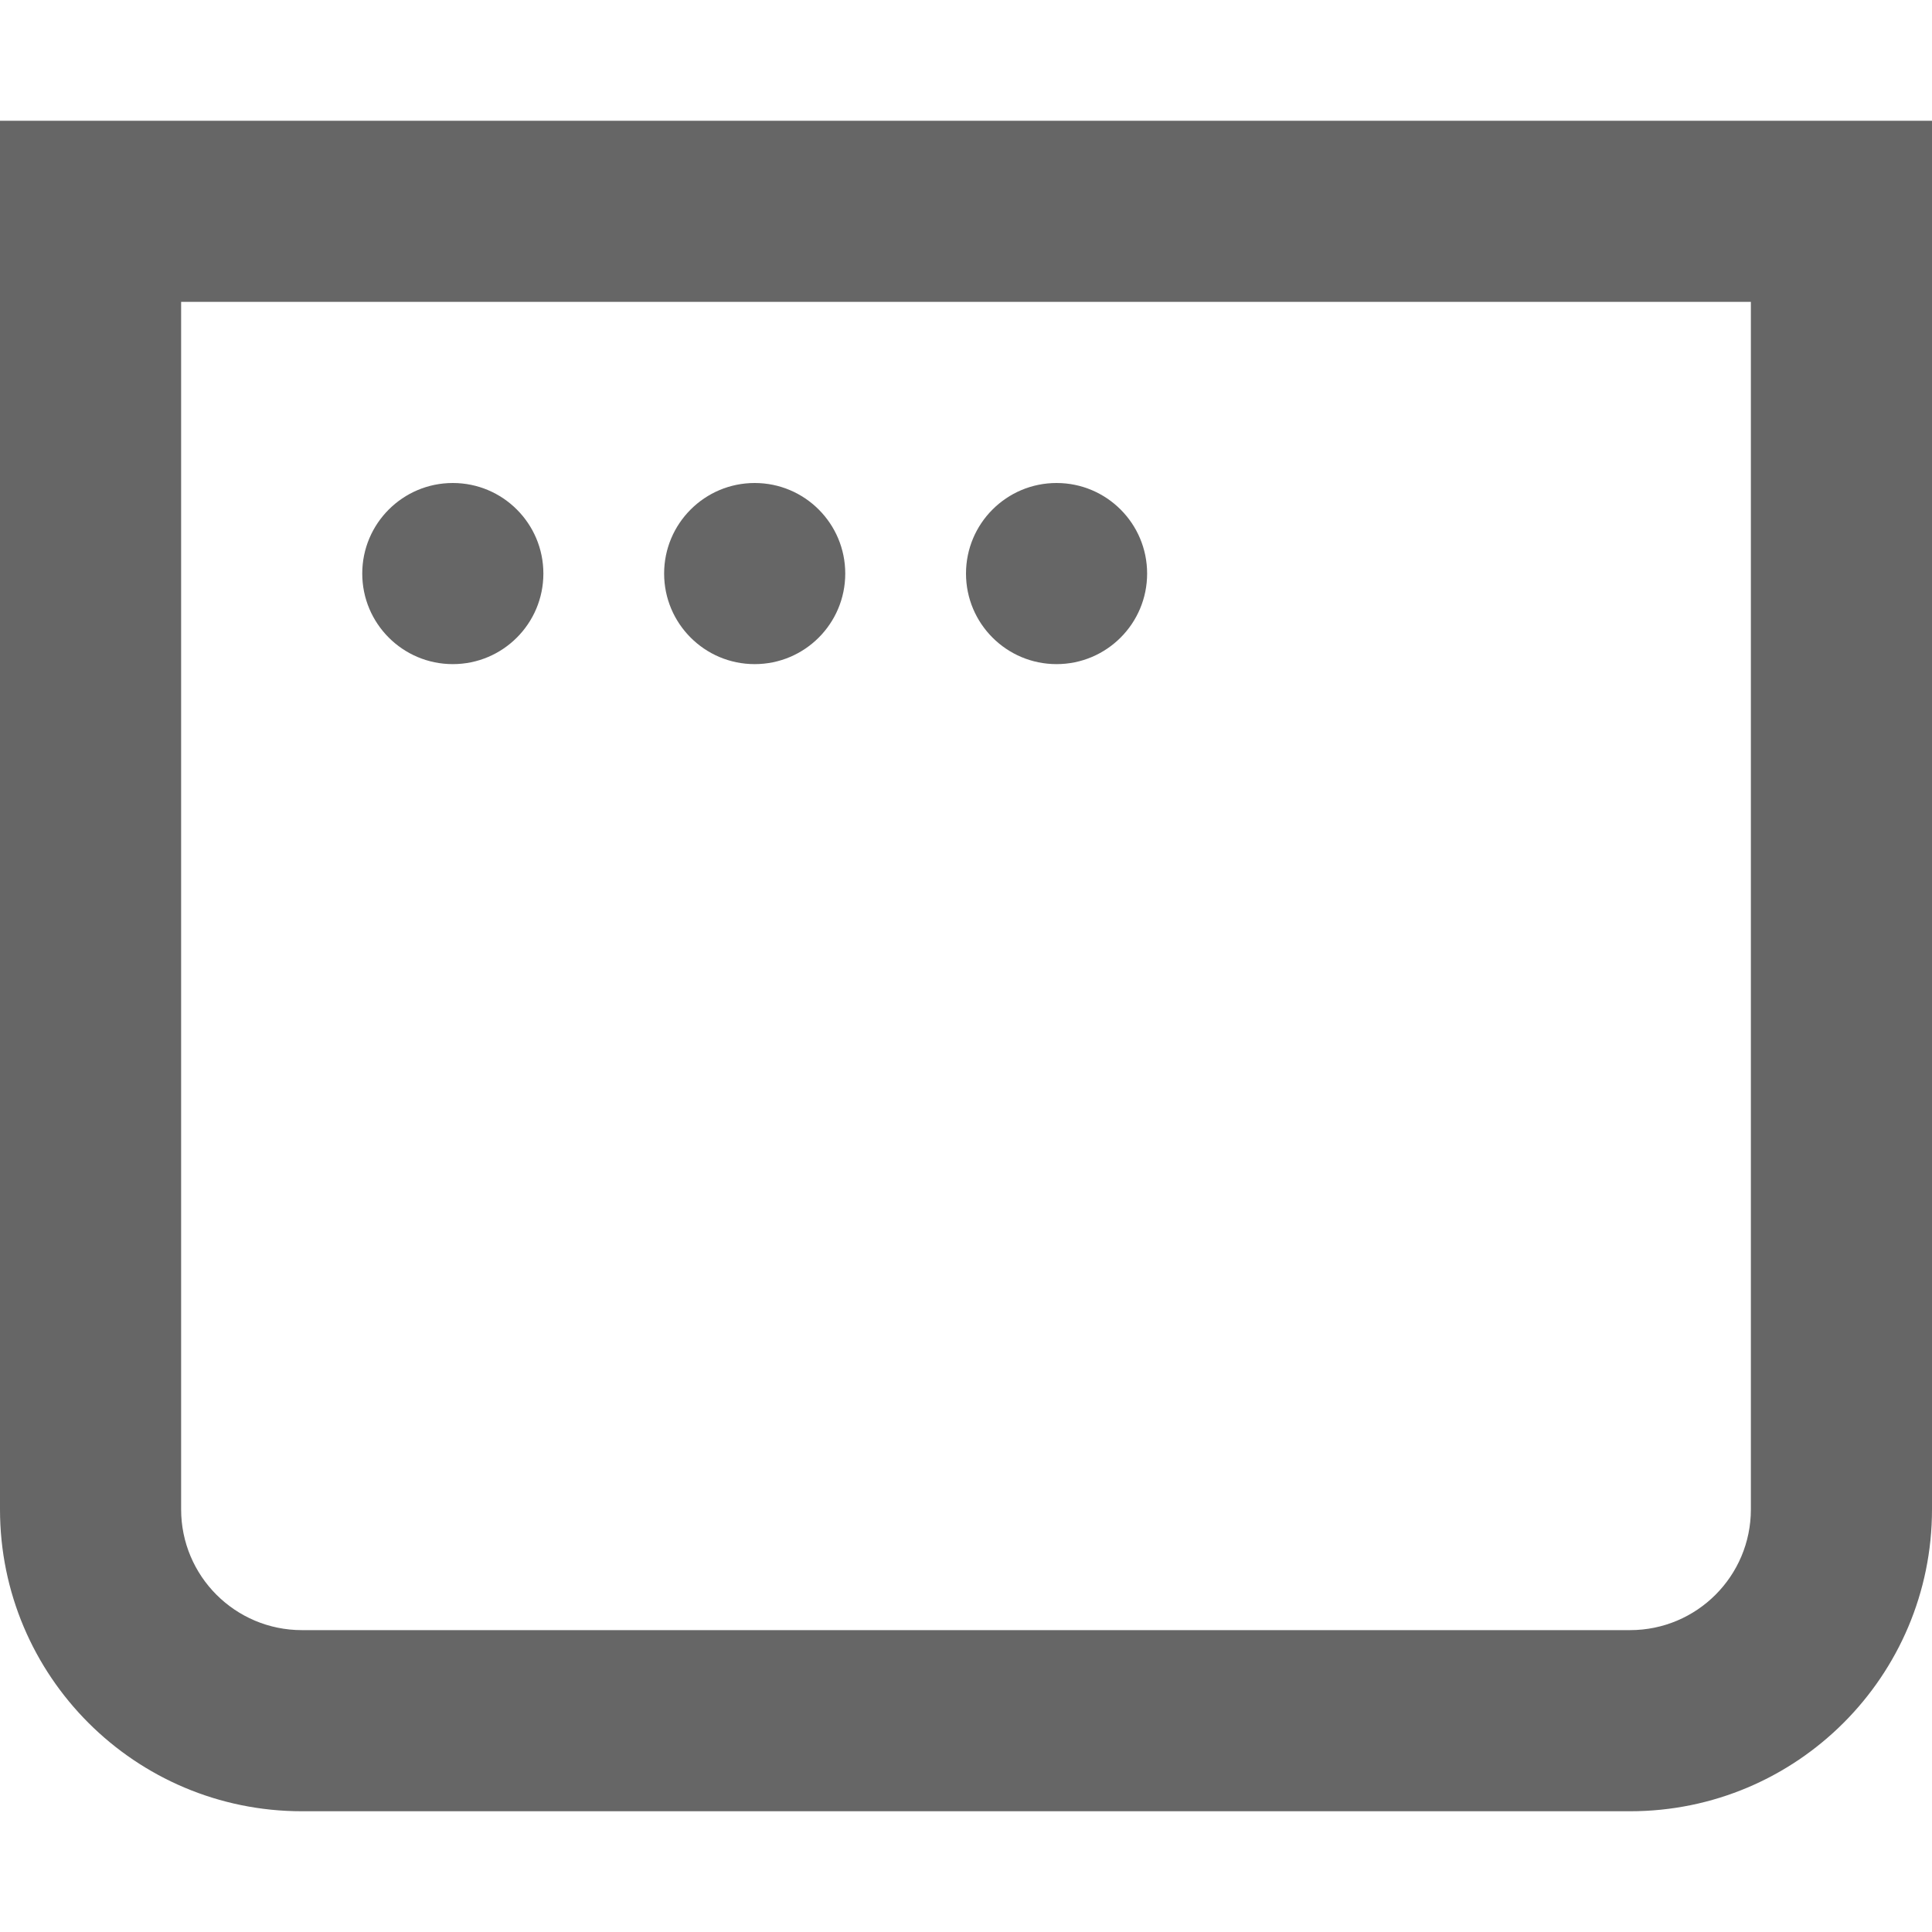
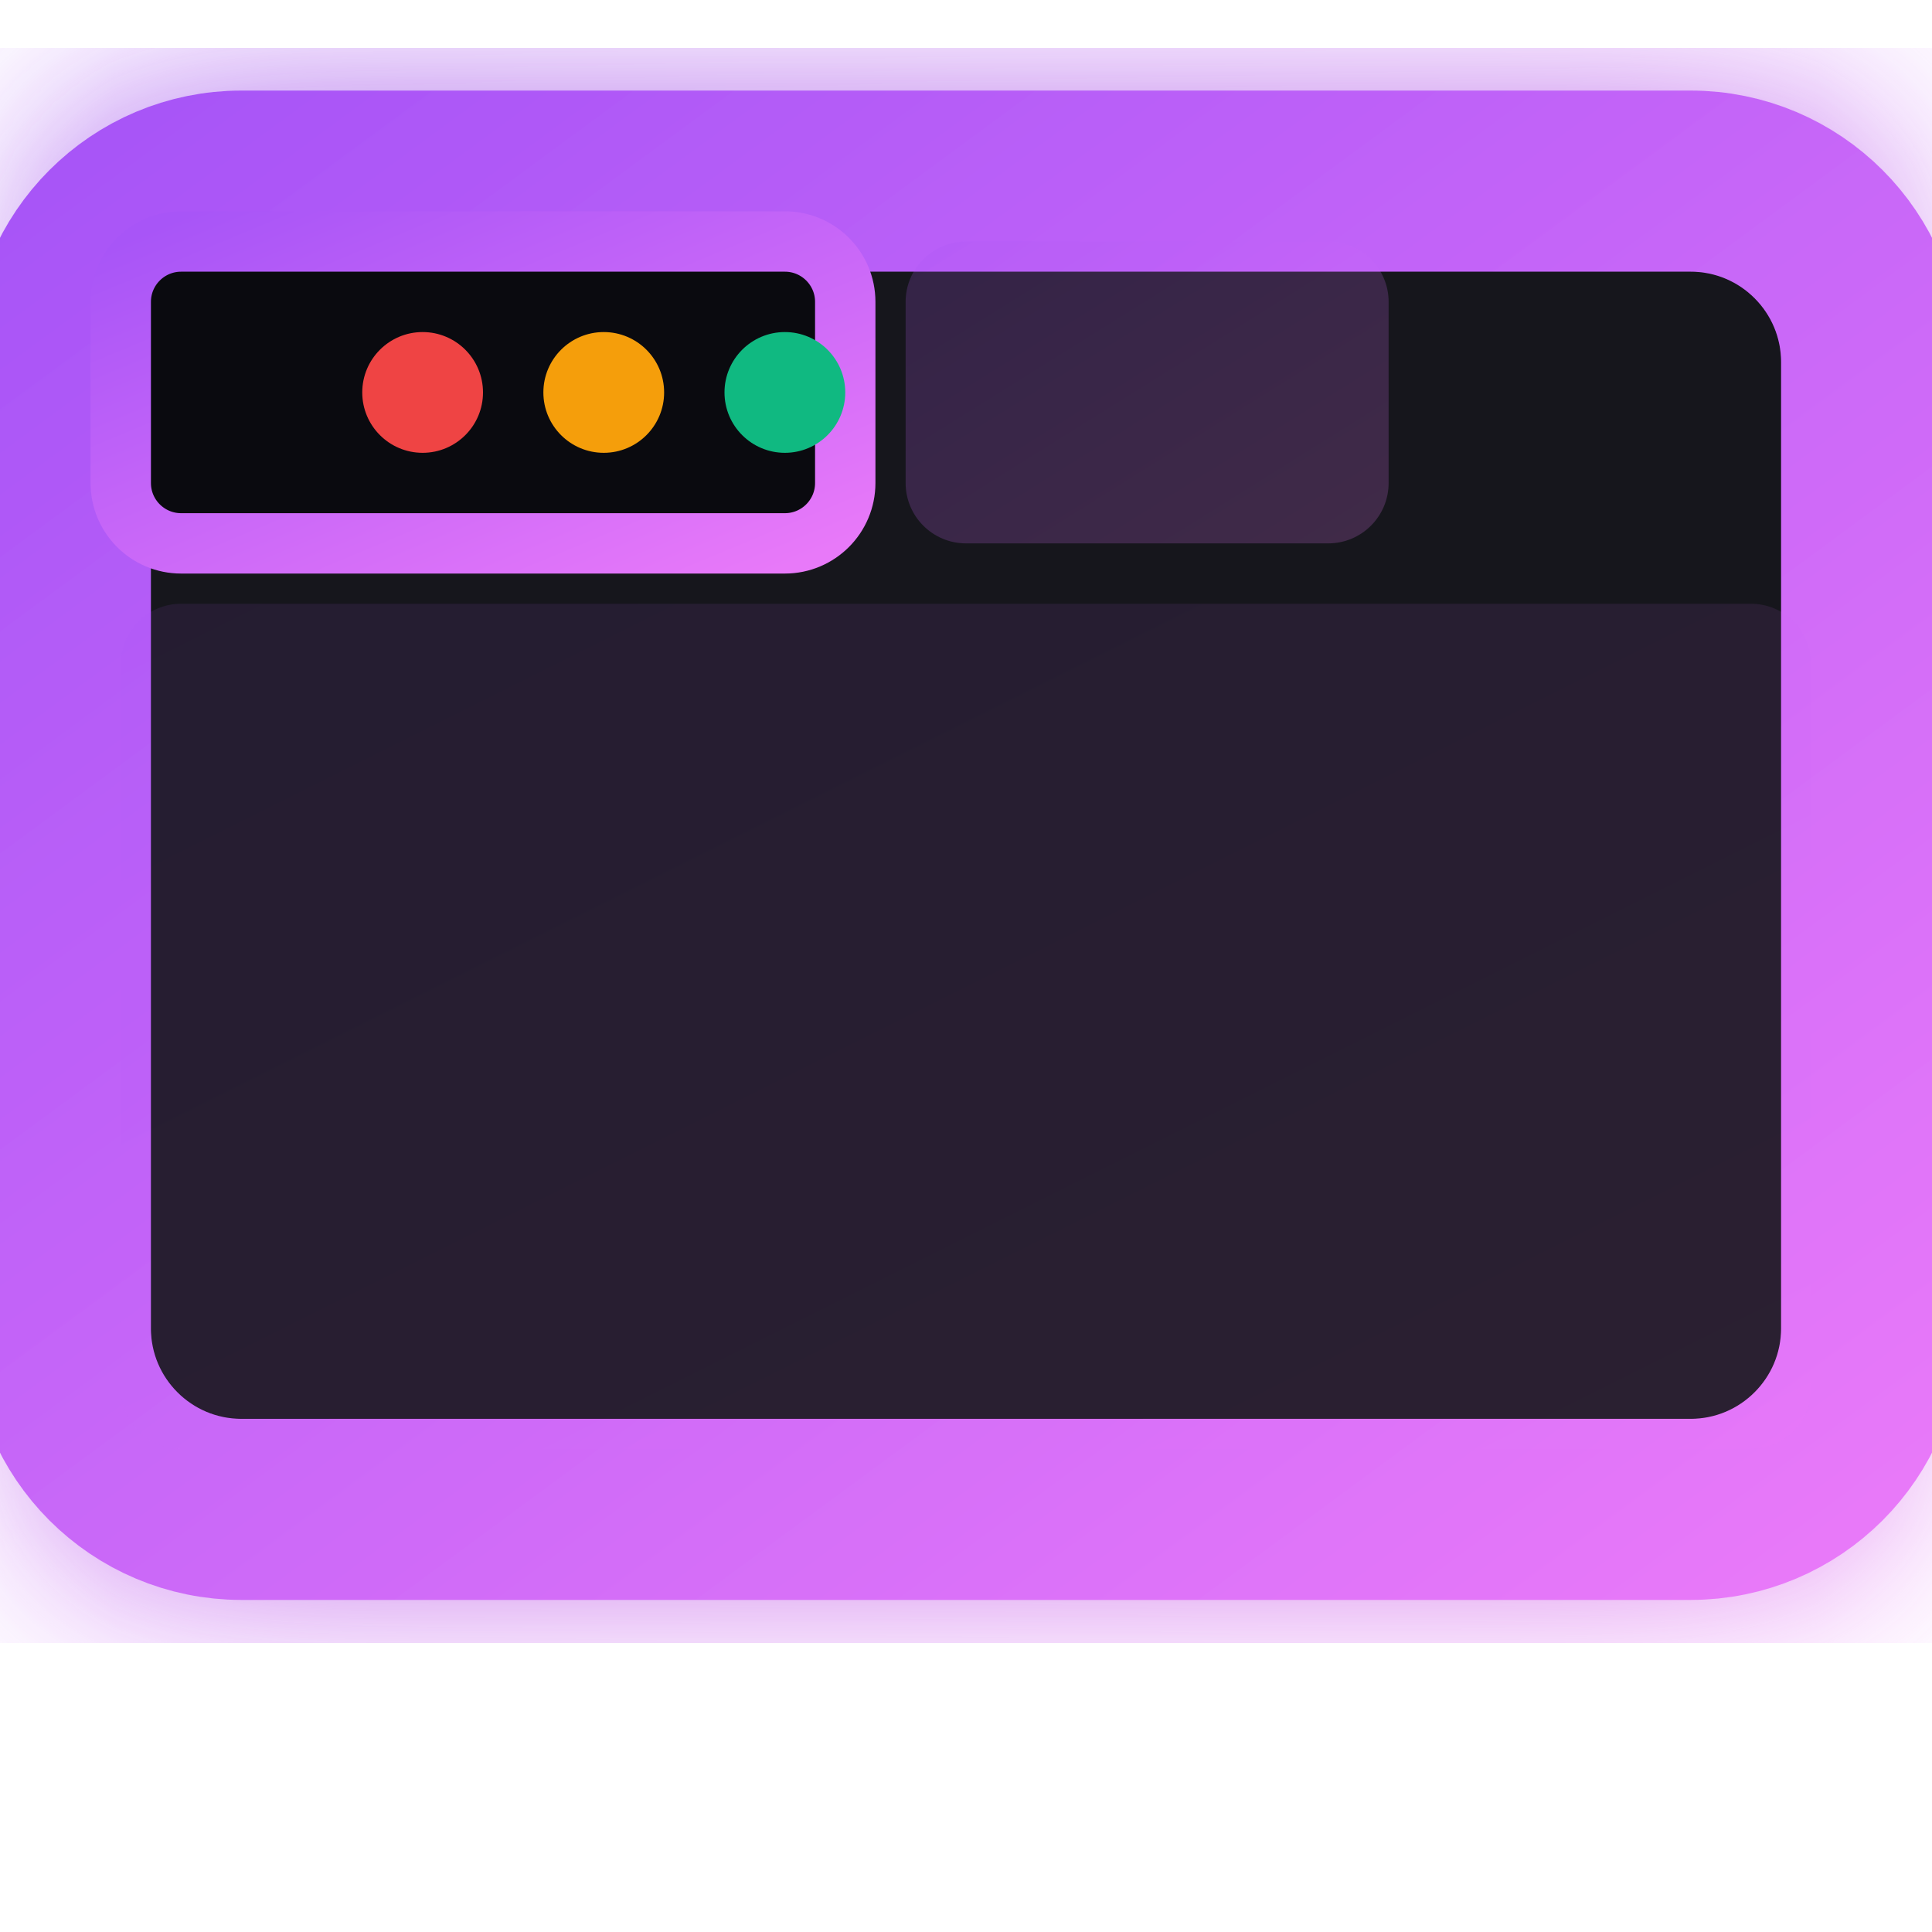
<svg xmlns="http://www.w3.org/2000/svg" fill="none" viewBox="0 0 16 16">
-   <path fill-rule="evenodd" clip-rule="evenodd" d="M1.5 2.5h13v10a1 1 0 0 1-1 1h-11a1 1 0 0 1-1-1zM0 1h16v11.5a2.5 2.5 0 0 1-2.5 2.5h-11A2.5 2.5 0 0 1 0 12.5zm3.75 4.5a.75.75 0 1 0 0-1.5.75.75 0 0 0 0 1.5M7 4.75a.75.75 0 1 1-1.5 0 .75.75 0 0 1 1.5 0m1.75.75a.75.75 0 1 0 0-1.5.75.75 0 0 0 0 1.5" fill="#666" />
+   <defs>
+     <linearGradient id="purpleGradient" x1="0%" y1="0%" x2="100%" y2="100%">
+       <stop offset="0%" style="stop-color:#a855f7;stop-opacity:1" />
+       <stop offset="100%" style="stop-color:#e879f9;stop-opacity:1" />
+     </linearGradient>
+     <filter id="glow">
+       <feGaussianBlur stdDeviation="1" result="coloredBlur" />
+       <feMerge>
+         <feMergeNode in="coloredBlur" />
+         <feMergeNode in="SourceGraphic" />
+       </feMerge>
+     </filter>
+   </defs>
+   <rect x="0.5" y="1.5" width="15" height="11" rx="1.5" fill="#13131a" stroke="url(#purpleGradient)" stroke-width="1.5" filter="url(#glow)" />
+   <rect x="1" y="2" width="6" height="2.5" rx="0.5" fill="#0a0a0f" stroke="url(#purpleGradient)" stroke-width="0.5" />
+   <rect x="7.5" y="2" width="4" height="2.5" rx="0.5" fill="url(#purpleGradient)" opacity="0.2" />
+   <circle cx="3.5" cy="3.25" r="0.5" fill="#ef4444" />
+   <circle cx="5" cy="3.25" r="0.5" fill="#f59e0b" />
+   <circle cx="6.5" cy="3.25" r="0.5" fill="#10b981" />
+   <rect x="1" y="5" width="14" height="7" rx="0.5" fill="url(#purpleGradient)" opacity="0.1" />
+   <line x1="2" y1="6.5" x2="6" y2="6.5" stroke="url(#purpleGradient)" stroke-width="0.8" opacity="0.6" />
+   <line x1="2" y1="8" x2="8" y2="8" stroke="url(#purpleGradient)" stroke-width="0.8" opacity="0.4" />
+   <line x1="2" y1="9.5" x2="7" y2="9.5" stroke="url(#purpleGradient)" stroke-width="0.8" opacity="0.3" />
</svg>
